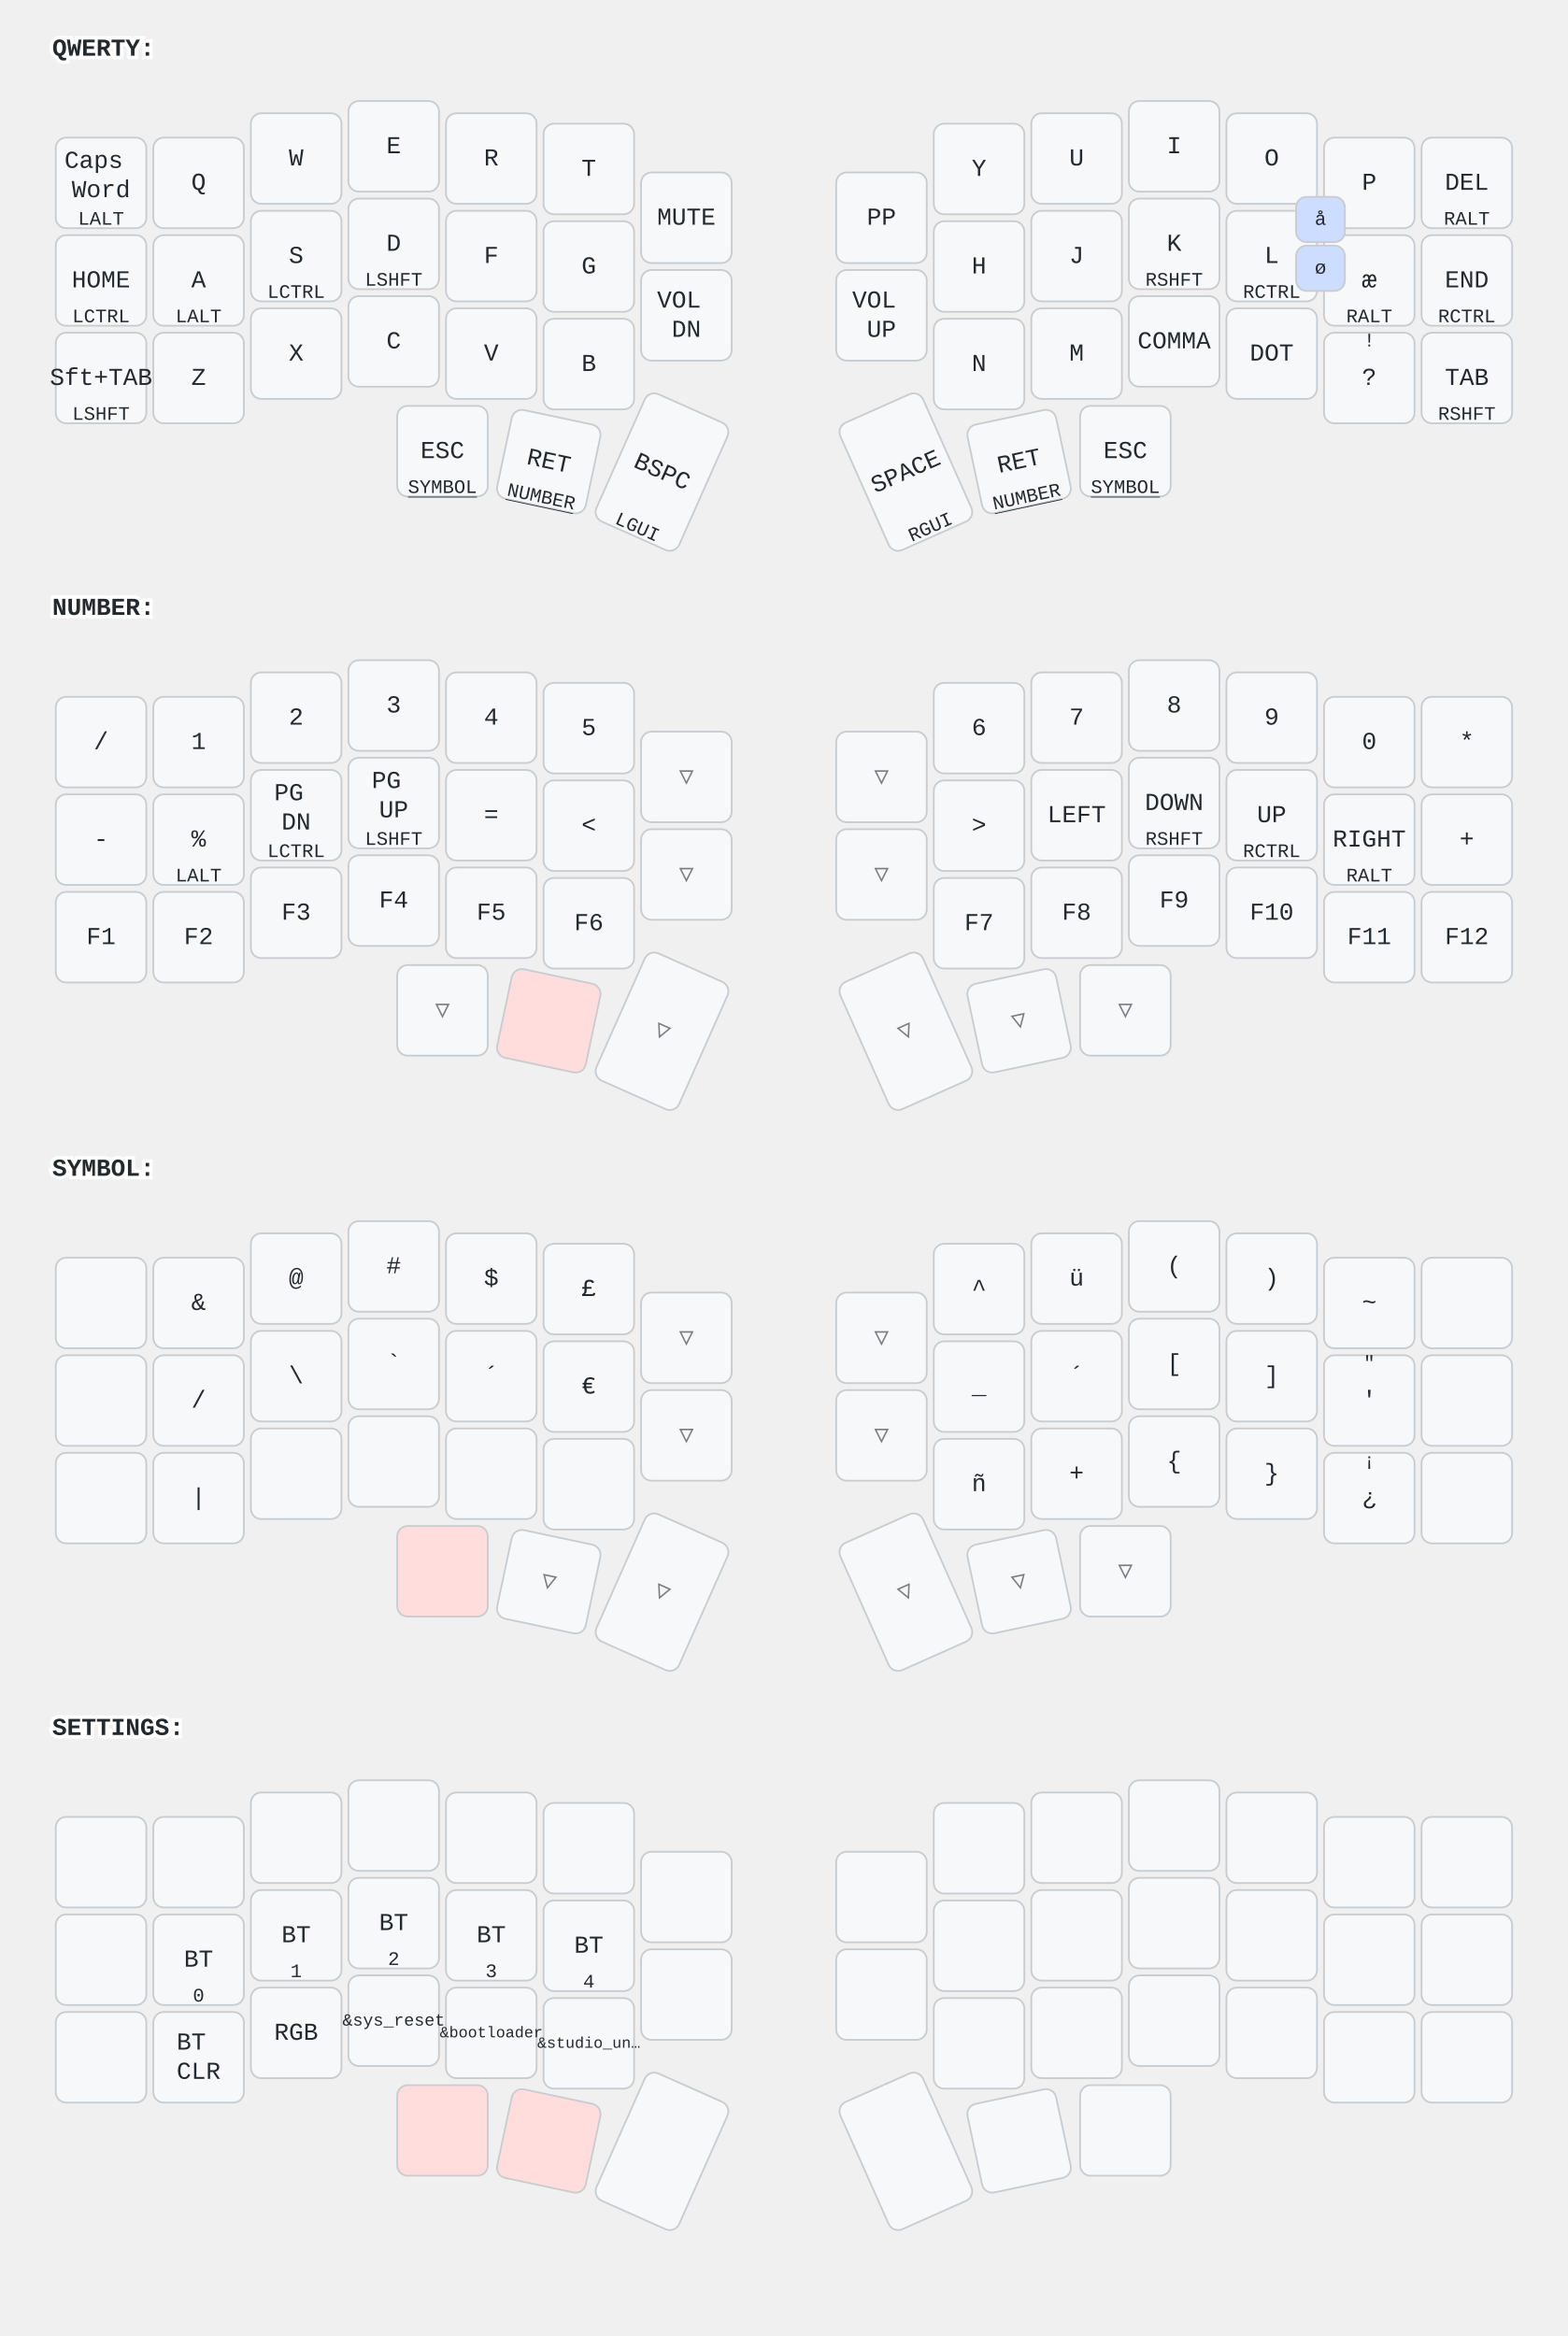
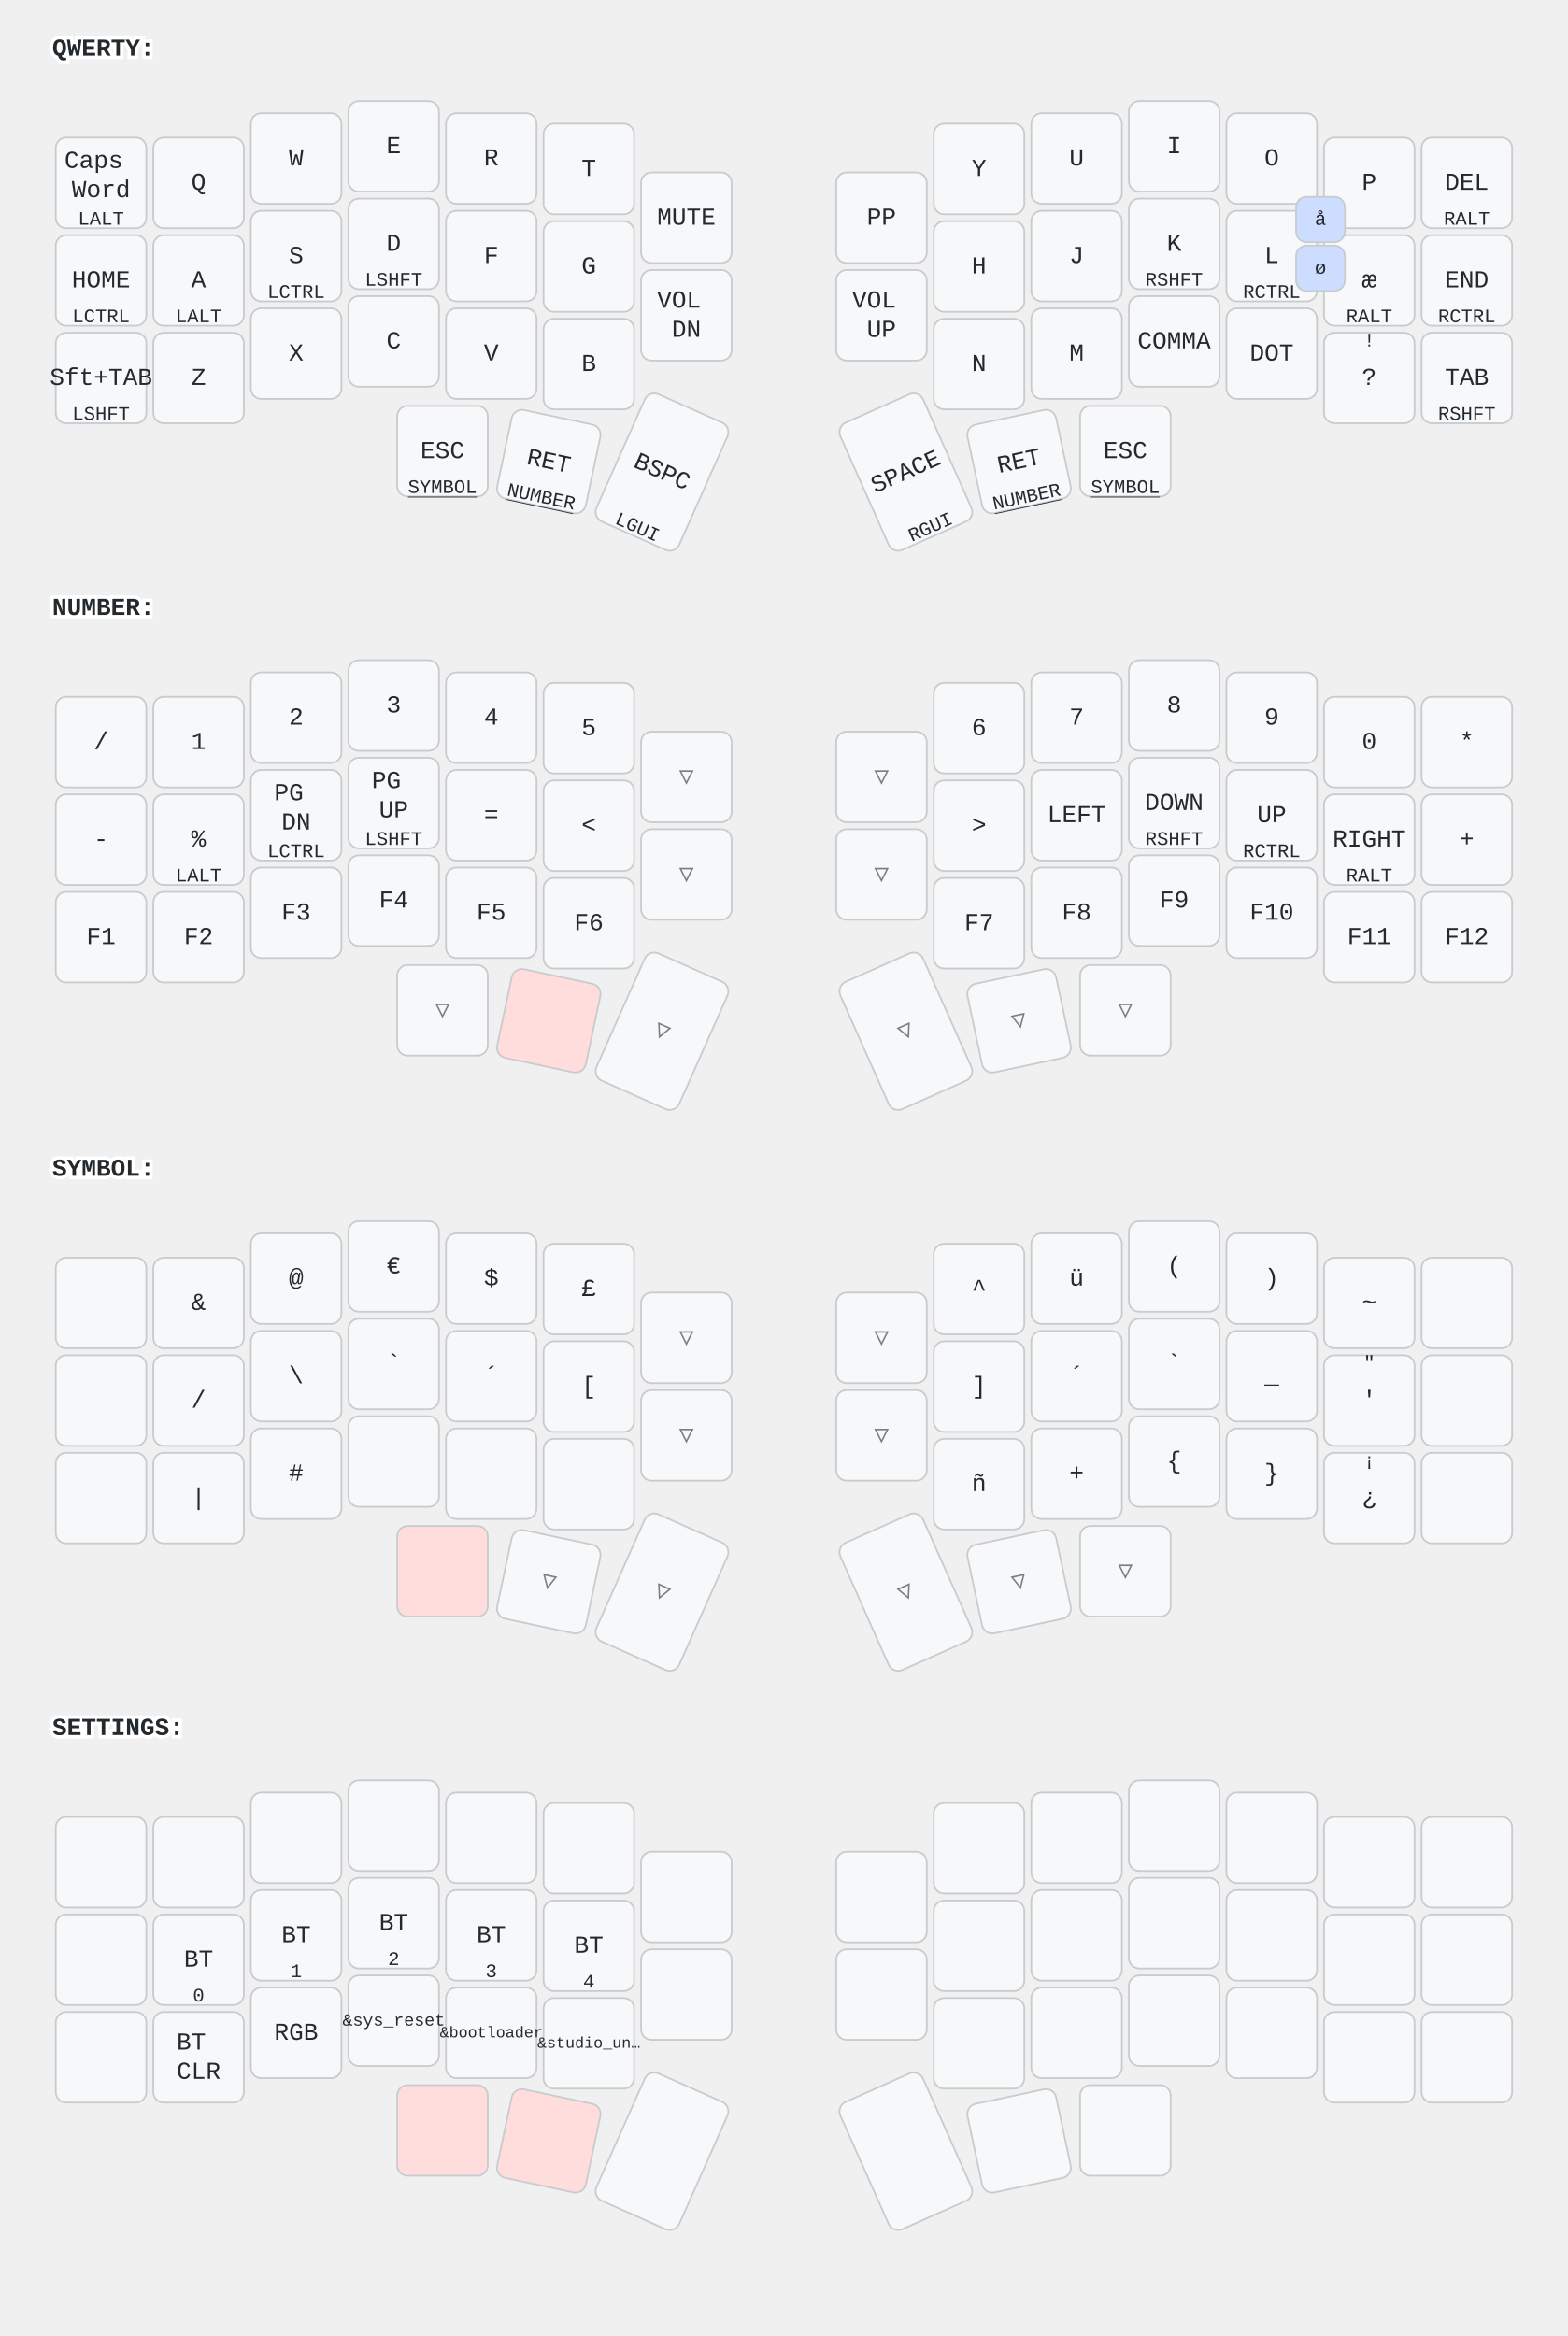
<svg xmlns="http://www.w3.org/2000/svg" width="900" height="1341" viewBox="0 0 900 1341" class="keymap">
  <style>/* inherit to force styles through use tags */
svg path {
    fill: inherit;
}

/* font and background color specifications */
svg.keymap {
    font-family: SFMono-Regular,Consolas,Liberation Mono,Menlo,monospace;
    font-size: 14px;
    font-kerning: normal;
    text-rendering: optimizeLegibility;
    fill: #24292e;
}

/* default key styling */
rect.key {
    fill: #f6f8fa;
}

rect.key, rect.combo {
    stroke: #c9cccf;
    stroke-width: 1;
}

/* default key side styling, only used is draw_key_sides is set */
rect.side {
    filter: brightness(90%);
}

/* color accent for combo boxes */
rect.combo, rect.combo-separate {
    fill: #cdf;
}

/* color accent for held keys */
rect.held, rect.combo.held {
    fill: #fdd;
}

/* color accent for ghost (optional) keys */
rect.ghost, rect.combo.ghost {
    stroke-dasharray: 4, 4;
    stroke-width: 2;
}

text {
    text-anchor: middle;
    dominant-baseline: middle;
}

/* styling for layer labels */
text.label {
    font-weight: bold;
    text-anchor: start;
    stroke: white;
    stroke-width: 4;
    paint-order: stroke;
}

/* styling for optional footer */
text.footer {
    text-anchor: end;
    dominant-baseline: auto;
    stroke: white;
    stroke-width: 4;
    paint-order: stroke;
}

/* styling for combo tap, and key non-tap label text */
text.combo, text.hold, text.shifted, text.left, text.right, text.tl, text.tr, text.bl, text.br {
    font-size: 11px;
}

text.hold, text.bl, text.br {
    text-anchor: middle;
    dominant-baseline: auto;
}

text.shifted, text.tl, text.tr {
    text-anchor: middle;
    dominant-baseline: hanging;
}

text.left, text.tl, text.bl {
    text-anchor: start;
}

text.right, text.tr, text.br {
    text-anchor: end;
}

text.layer-activator {
    text-decoration: underline;
}

/* styling for hold/shifted label text in combo box */
text.combo.hold, text.combo.shifted, text.combo.left, text.combo.right {
    font-size: 8px;
}

/* lighter symbol for transparent keys */
text.trans {
    fill: #7b7e81;
}

/* styling for combo dendrons */
path.combo {
    stroke-width: 1;
    stroke: gray;
    fill: none;
}

/* Start Tabler Icons Cleanup */
/* cannot use height/width with glyphs */
.icon-tabler &gt; path {
    fill: inherit;
    stroke: inherit;
    stroke-width: 2;
}
/* hide tabler's default box */
.icon-tabler &gt; path[stroke="none"][fill="none"] {
    visibility: hidden;
}
/* End Tabler Icons Cleanup */
</style>
  <g transform="translate(30, 0)" class="layer-QWERTY">
    <text x="0" y="28" class="label" id="QWERTY">QWERTY:</text>
    <g transform="translate(0, 56)">
      <g transform="translate(28, 49)" class="key keypos-0">
        <rect rx="6" ry="6" x="-26" y="-26" width="52" height="52" class="key" />
        <text x="0" y="0" class="key tap">
          <tspan x="0" dy="-0.9em">Caps</tspan>
          <tspan x="0" dy="1.2em">Word</tspan>
        </text>
        <text x="0" y="24" class="key hold">LALT</text>
      </g>
      <g transform="translate(84, 49)" class="key keypos-1">
        <rect rx="6" ry="6" x="-26" y="-26" width="52" height="52" class="key" />
        <text x="0" y="0" class="key tap">Q</text>
      </g>
      <g transform="translate(140, 35)" class="key keypos-2">
        <rect rx="6" ry="6" x="-26" y="-26" width="52" height="52" class="key" />
        <text x="0" y="0" class="key tap">W</text>
      </g>
      <g transform="translate(196, 28)" class="key keypos-3">
        <rect rx="6" ry="6" x="-26" y="-26" width="52" height="52" class="key" />
        <text x="0" y="0" class="key tap">E</text>
      </g>
      <g transform="translate(252, 35)" class="key keypos-4">
        <rect rx="6" ry="6" x="-26" y="-26" width="52" height="52" class="key" />
        <text x="0" y="0" class="key tap">R</text>
      </g>
      <g transform="translate(308, 41)" class="key keypos-5">
        <rect rx="6" ry="6" x="-26" y="-26" width="52" height="52" class="key" />
        <text x="0" y="0" class="key tap">T</text>
      </g>
      <g transform="translate(364, 69)" class="key keypos-6">
        <rect rx="6" ry="6" x="-26" y="-26" width="52" height="52" class="key" />
        <text x="0" y="0" class="key tap">MUTE</text>
      </g>
      <g transform="translate(476, 69)" class="key keypos-7">
        <rect rx="6" ry="6" x="-26" y="-26" width="52" height="52" class="key" />
        <text x="0" y="0" class="key tap">PP</text>
      </g>
      <g transform="translate(532, 41)" class="key keypos-8">
        <rect rx="6" ry="6" x="-26" y="-26" width="52" height="52" class="key" />
        <text x="0" y="0" class="key tap">Y</text>
      </g>
      <g transform="translate(588, 35)" class="key keypos-9">
        <rect rx="6" ry="6" x="-26" y="-26" width="52" height="52" class="key" />
        <text x="0" y="0" class="key tap">U</text>
      </g>
      <g transform="translate(644, 28)" class="key keypos-10">
        <rect rx="6" ry="6" x="-26" y="-26" width="52" height="52" class="key" />
        <text x="0" y="0" class="key tap">I</text>
      </g>
      <g transform="translate(700, 35)" class="key keypos-11">
        <rect rx="6" ry="6" x="-26" y="-26" width="52" height="52" class="key" />
        <text x="0" y="0" class="key tap">O</text>
      </g>
      <g transform="translate(756, 49)" class="key keypos-12">
        <rect rx="6" ry="6" x="-26" y="-26" width="52" height="52" class="key" />
        <text x="0" y="0" class="key tap">P</text>
      </g>
      <g transform="translate(812, 49)" class="key keypos-13">
        <rect rx="6" ry="6" x="-26" y="-26" width="52" height="52" class="key" />
        <text x="0" y="0" class="key tap">DEL</text>
        <text x="0" y="24" class="key hold">RALT</text>
      </g>
      <g transform="translate(28, 105)" class="key keypos-14">
        <rect rx="6" ry="6" x="-26" y="-26" width="52" height="52" class="key" />
        <text x="0" y="0" class="key tap">HOME</text>
        <text x="0" y="24" class="key hold">LCTRL</text>
      </g>
      <g transform="translate(84, 105)" class="key keypos-15">
        <rect rx="6" ry="6" x="-26" y="-26" width="52" height="52" class="key" />
        <text x="0" y="0" class="key tap">A</text>
        <text x="0" y="24" class="key hold">LALT</text>
      </g>
      <g transform="translate(140, 91)" class="key keypos-16">
        <rect rx="6" ry="6" x="-26" y="-26" width="52" height="52" class="key" />
        <text x="0" y="0" class="key tap">S</text>
        <text x="0" y="24" class="key hold">LCTRL</text>
      </g>
      <g transform="translate(196, 84)" class="key keypos-17">
        <rect rx="6" ry="6" x="-26" y="-26" width="52" height="52" class="key" />
        <text x="0" y="0" class="key tap">D</text>
        <text x="0" y="24" class="key hold">LSHFT</text>
      </g>
      <g transform="translate(252, 91)" class="key keypos-18">
        <rect rx="6" ry="6" x="-26" y="-26" width="52" height="52" class="key" />
        <text x="0" y="0" class="key tap">F</text>
      </g>
      <g transform="translate(308, 97)" class="key keypos-19">
        <rect rx="6" ry="6" x="-26" y="-26" width="52" height="52" class="key" />
        <text x="0" y="0" class="key tap">G</text>
      </g>
      <g transform="translate(364, 125)" class="key keypos-20">
        <rect rx="6" ry="6" x="-26" y="-26" width="52" height="52" class="key" />
        <text x="0" y="0" class="key tap">
          <tspan x="0" dy="-0.6em">VOL</tspan>
          <tspan x="0" dy="1.2em">DN</tspan>
        </text>
      </g>
      <g transform="translate(476, 125)" class="key keypos-21">
        <rect rx="6" ry="6" x="-26" y="-26" width="52" height="52" class="key" />
        <text x="0" y="0" class="key tap">
          <tspan x="0" dy="-0.6em">VOL</tspan>
          <tspan x="0" dy="1.2em">UP</tspan>
        </text>
      </g>
      <g transform="translate(532, 97)" class="key keypos-22">
        <rect rx="6" ry="6" x="-26" y="-26" width="52" height="52" class="key" />
        <text x="0" y="0" class="key tap">H</text>
      </g>
      <g transform="translate(588, 91)" class="key keypos-23">
        <rect rx="6" ry="6" x="-26" y="-26" width="52" height="52" class="key" />
        <text x="0" y="0" class="key tap">J</text>
      </g>
      <g transform="translate(644, 84)" class="key keypos-24">
        <rect rx="6" ry="6" x="-26" y="-26" width="52" height="52" class="key" />
        <text x="0" y="0" class="key tap">K</text>
        <text x="0" y="24" class="key hold">RSHFT</text>
      </g>
      <g transform="translate(700, 91)" class="key keypos-25">
        <rect rx="6" ry="6" x="-26" y="-26" width="52" height="52" class="key" />
        <text x="0" y="0" class="key tap">L</text>
        <text x="0" y="24" class="key hold">RCTRL</text>
      </g>
      <g transform="translate(756, 105)" class="key keypos-26">
        <rect rx="6" ry="6" x="-26" y="-26" width="52" height="52" class="key" />
        <text x="0" y="0" class="key tap">æ</text>
        <text x="0" y="24" class="key hold">RALT</text>
      </g>
      <g transform="translate(812, 105)" class="key keypos-27">
        <rect rx="6" ry="6" x="-26" y="-26" width="52" height="52" class="key" />
        <text x="0" y="0" class="key tap">END</text>
        <text x="0" y="24" class="key hold">RCTRL</text>
      </g>
      <g transform="translate(28, 161)" class="key keypos-28">
        <rect rx="6" ry="6" x="-26" y="-26" width="52" height="52" class="key" />
        <text x="0" y="0" class="key tap">Sft+TAB</text>
        <text x="0" y="24" class="key hold">LSHFT</text>
      </g>
      <g transform="translate(84, 161)" class="key keypos-29">
        <rect rx="6" ry="6" x="-26" y="-26" width="52" height="52" class="key" />
        <text x="0" y="0" class="key tap">Z</text>
      </g>
      <g transform="translate(140, 147)" class="key keypos-30">
        <rect rx="6" ry="6" x="-26" y="-26" width="52" height="52" class="key" />
        <text x="0" y="0" class="key tap">X</text>
      </g>
      <g transform="translate(196, 140)" class="key keypos-31">
        <rect rx="6" ry="6" x="-26" y="-26" width="52" height="52" class="key" />
        <text x="0" y="0" class="key tap">C</text>
      </g>
      <g transform="translate(252, 147)" class="key keypos-32">
        <rect rx="6" ry="6" x="-26" y="-26" width="52" height="52" class="key" />
        <text x="0" y="0" class="key tap">V</text>
      </g>
      <g transform="translate(308, 153)" class="key keypos-33">
        <rect rx="6" ry="6" x="-26" y="-26" width="52" height="52" class="key" />
        <text x="0" y="0" class="key tap">B</text>
      </g>
      <g transform="translate(532, 153)" class="key keypos-34">
        <rect rx="6" ry="6" x="-26" y="-26" width="52" height="52" class="key" />
        <text x="0" y="0" class="key tap">N</text>
      </g>
      <g transform="translate(588, 147)" class="key keypos-35">
        <rect rx="6" ry="6" x="-26" y="-26" width="52" height="52" class="key" />
        <text x="0" y="0" class="key tap">M</text>
      </g>
      <g transform="translate(644, 140)" class="key keypos-36">
        <rect rx="6" ry="6" x="-26" y="-26" width="52" height="52" class="key" />
        <text x="0" y="0" class="key tap">COMMA</text>
      </g>
      <g transform="translate(700, 147)" class="key keypos-37">
        <rect rx="6" ry="6" x="-26" y="-26" width="52" height="52" class="key" />
        <text x="0" y="0" class="key tap">DOT</text>
      </g>
      <g transform="translate(756, 161)" class="key keypos-38">
        <rect rx="6" ry="6" x="-26" y="-26" width="52" height="52" class="key" />
        <text x="0" y="0" class="key tap">?</text>
        <text x="0" y="-24" class="key shifted">!</text>
      </g>
      <g transform="translate(812, 161)" class="key keypos-39">
        <rect rx="6" ry="6" x="-26" y="-26" width="52" height="52" class="key" />
        <text x="0" y="0" class="key tap">TAB</text>
        <text x="0" y="24" class="key hold">RSHFT</text>
      </g>
      <g transform="translate(224, 203)" class="key keypos-40">
        <rect rx="6" ry="6" x="-26" y="-26" width="52" height="52" class="key" />
        <text x="0" y="0" class="key tap">ESC</text>
        <a href="#SYMBOL">
          <text x="0" y="24" class="key hold layer-activator">SYMBOL</text>
        </a>
      </g>
      <g transform="translate(285, 209) rotate(12.0)" class="key keypos-41">
        <rect rx="6" ry="6" x="-26" y="-26" width="52" height="52" class="key" />
        <text x="0" y="0" class="key tap">RET</text>
        <a href="#NUMBER">
          <text x="0" y="24" class="key hold layer-activator">NUMBER</text>
        </a>
      </g>
      <g transform="translate(350, 215) rotate(24.0)" class="key keypos-42">
        <rect rx="6" ry="6" x="-26" y="-40" width="52" height="80" class="key" />
        <text x="0" y="0" class="key tap">BSPC</text>
        <text x="0" y="38" class="key hold">LGUI</text>
      </g>
      <g transform="translate(490, 215) rotate(-24.0)" class="key keypos-43">
        <rect rx="6" ry="6" x="-26" y="-40" width="52" height="80" class="key" />
        <text x="0" y="0" class="key tap">SPACE</text>
        <text x="0" y="38" class="key hold">RGUI</text>
      </g>
      <g transform="translate(555, 209) rotate(-12.0)" class="key keypos-44">
        <rect rx="6" ry="6" x="-26" y="-26" width="52" height="52" class="key" />
        <text x="0" y="0" class="key tap">RET</text>
        <a href="#NUMBER">
          <text x="0" y="24" class="key hold layer-activator">NUMBER</text>
        </a>
      </g>
      <g transform="translate(616, 203)" class="key keypos-45">
        <rect rx="6" ry="6" x="-26" y="-26" width="52" height="52" class="key" />
        <text x="0" y="0" class="key tap">ESC</text>
        <a href="#SYMBOL">
          <text x="0" y="24" class="key hold layer-activator">SYMBOL</text>
        </a>
      </g>
      <g class="combo combopos-0">
        <rect rx="6" ry="6" x="714" y="57" width="28" height="26" class="combo" />
        <text x="728" y="70" class="combo tap">å</text>
      </g>
      <g class="combo combopos-1">
        <rect rx="6" ry="6" x="714" y="85" width="28" height="26" class="combo" />
        <text x="728" y="98" class="combo tap">ø</text>
      </g>
    </g>
  </g>
  <g transform="translate(30, 321)" class="layer-NUMBER">
    <text x="0" y="28" class="label" id="NUMBER">NUMBER:</text>
    <g transform="translate(0, 56)">
      <g transform="translate(28, 49)" class="key keypos-0">
        <rect rx="6" ry="6" x="-26" y="-26" width="52" height="52" class="key" />
        <text x="0" y="0" class="key tap">/</text>
      </g>
      <g transform="translate(84, 49)" class="key keypos-1">
        <rect rx="6" ry="6" x="-26" y="-26" width="52" height="52" class="key" />
        <text x="0" y="0" class="key tap">1</text>
      </g>
      <g transform="translate(140, 35)" class="key keypos-2">
        <rect rx="6" ry="6" x="-26" y="-26" width="52" height="52" class="key" />
        <text x="0" y="0" class="key tap">2</text>
      </g>
      <g transform="translate(196, 28)" class="key keypos-3">
        <rect rx="6" ry="6" x="-26" y="-26" width="52" height="52" class="key" />
        <text x="0" y="0" class="key tap">3</text>
      </g>
      <g transform="translate(252, 35)" class="key keypos-4">
        <rect rx="6" ry="6" x="-26" y="-26" width="52" height="52" class="key" />
        <text x="0" y="0" class="key tap">4</text>
      </g>
      <g transform="translate(308, 41)" class="key keypos-5">
        <rect rx="6" ry="6" x="-26" y="-26" width="52" height="52" class="key" />
        <text x="0" y="0" class="key tap">5</text>
      </g>
      <g transform="translate(364, 69)" class="key trans keypos-6">
        <rect rx="6" ry="6" x="-26" y="-26" width="52" height="52" class="key trans" />
        <text x="0" y="0" class="key trans tap">▽</text>
      </g>
      <g transform="translate(476, 69)" class="key trans keypos-7">
        <rect rx="6" ry="6" x="-26" y="-26" width="52" height="52" class="key trans" />
        <text x="0" y="0" class="key trans tap">▽</text>
      </g>
      <g transform="translate(532, 41)" class="key keypos-8">
        <rect rx="6" ry="6" x="-26" y="-26" width="52" height="52" class="key" />
        <text x="0" y="0" class="key tap">6</text>
      </g>
      <g transform="translate(588, 35)" class="key keypos-9">
        <rect rx="6" ry="6" x="-26" y="-26" width="52" height="52" class="key" />
        <text x="0" y="0" class="key tap">7</text>
      </g>
      <g transform="translate(644, 28)" class="key keypos-10">
        <rect rx="6" ry="6" x="-26" y="-26" width="52" height="52" class="key" />
        <text x="0" y="0" class="key tap">8</text>
      </g>
      <g transform="translate(700, 35)" class="key keypos-11">
        <rect rx="6" ry="6" x="-26" y="-26" width="52" height="52" class="key" />
        <text x="0" y="0" class="key tap">9</text>
      </g>
      <g transform="translate(756, 49)" class="key keypos-12">
        <rect rx="6" ry="6" x="-26" y="-26" width="52" height="52" class="key" />
        <text x="0" y="0" class="key tap">0</text>
      </g>
      <g transform="translate(812, 49)" class="key keypos-13">
        <rect rx="6" ry="6" x="-26" y="-26" width="52" height="52" class="key" />
        <text x="0" y="0" class="key tap">*</text>
      </g>
      <g transform="translate(28, 105)" class="key keypos-14">
        <rect rx="6" ry="6" x="-26" y="-26" width="52" height="52" class="key" />
        <text x="0" y="0" class="key tap">-</text>
      </g>
      <g transform="translate(84, 105)" class="key keypos-15">
        <rect rx="6" ry="6" x="-26" y="-26" width="52" height="52" class="key" />
        <text x="0" y="0" class="key tap">%</text>
        <text x="0" y="24" class="key hold">LALT</text>
      </g>
      <g transform="translate(140, 91)" class="key keypos-16">
        <rect rx="6" ry="6" x="-26" y="-26" width="52" height="52" class="key" />
        <text x="0" y="0" class="key tap">
          <tspan x="0" dy="-0.9em">PG</tspan>
          <tspan x="0" dy="1.2em">DN</tspan>
        </text>
        <text x="0" y="24" class="key hold">LCTRL</text>
      </g>
      <g transform="translate(196, 84)" class="key keypos-17">
        <rect rx="6" ry="6" x="-26" y="-26" width="52" height="52" class="key" />
        <text x="0" y="0" class="key tap">
          <tspan x="0" dy="-0.9em">PG</tspan>
          <tspan x="0" dy="1.2em">UP</tspan>
        </text>
        <text x="0" y="24" class="key hold">LSHFT</text>
      </g>
      <g transform="translate(252, 91)" class="key keypos-18">
        <rect rx="6" ry="6" x="-26" y="-26" width="52" height="52" class="key" />
        <text x="0" y="0" class="key tap">=</text>
      </g>
      <g transform="translate(308, 97)" class="key keypos-19">
        <rect rx="6" ry="6" x="-26" y="-26" width="52" height="52" class="key" />
        <text x="0" y="0" class="key tap">&lt;</text>
      </g>
      <g transform="translate(364, 125)" class="key trans keypos-20">
        <rect rx="6" ry="6" x="-26" y="-26" width="52" height="52" class="key trans" />
        <text x="0" y="0" class="key trans tap">▽</text>
      </g>
      <g transform="translate(476, 125)" class="key trans keypos-21">
        <rect rx="6" ry="6" x="-26" y="-26" width="52" height="52" class="key trans" />
        <text x="0" y="0" class="key trans tap">▽</text>
      </g>
      <g transform="translate(532, 97)" class="key keypos-22">
        <rect rx="6" ry="6" x="-26" y="-26" width="52" height="52" class="key" />
        <text x="0" y="0" class="key tap">&gt;</text>
      </g>
      <g transform="translate(588, 91)" class="key keypos-23">
        <rect rx="6" ry="6" x="-26" y="-26" width="52" height="52" class="key" />
        <text x="0" y="0" class="key tap">LEFT</text>
      </g>
      <g transform="translate(644, 84)" class="key keypos-24">
        <rect rx="6" ry="6" x="-26" y="-26" width="52" height="52" class="key" />
        <text x="0" y="0" class="key tap">DOWN</text>
        <text x="0" y="24" class="key hold">RSHFT</text>
      </g>
      <g transform="translate(700, 91)" class="key keypos-25">
        <rect rx="6" ry="6" x="-26" y="-26" width="52" height="52" class="key" />
        <text x="0" y="0" class="key tap">UP</text>
        <text x="0" y="24" class="key hold">RCTRL</text>
      </g>
      <g transform="translate(756, 105)" class="key keypos-26">
        <rect rx="6" ry="6" x="-26" y="-26" width="52" height="52" class="key" />
        <text x="0" y="0" class="key tap">RIGHT</text>
        <text x="0" y="24" class="key hold">RALT</text>
      </g>
      <g transform="translate(812, 105)" class="key keypos-27">
        <rect rx="6" ry="6" x="-26" y="-26" width="52" height="52" class="key" />
        <text x="0" y="0" class="key tap">+</text>
      </g>
      <g transform="translate(28, 161)" class="key keypos-28">
        <rect rx="6" ry="6" x="-26" y="-26" width="52" height="52" class="key" />
        <text x="0" y="0" class="key tap">F1</text>
      </g>
      <g transform="translate(84, 161)" class="key keypos-29">
        <rect rx="6" ry="6" x="-26" y="-26" width="52" height="52" class="key" />
        <text x="0" y="0" class="key tap">F2</text>
      </g>
      <g transform="translate(140, 147)" class="key keypos-30">
        <rect rx="6" ry="6" x="-26" y="-26" width="52" height="52" class="key" />
        <text x="0" y="0" class="key tap">F3</text>
      </g>
      <g transform="translate(196, 140)" class="key keypos-31">
        <rect rx="6" ry="6" x="-26" y="-26" width="52" height="52" class="key" />
        <text x="0" y="0" class="key tap">F4</text>
      </g>
      <g transform="translate(252, 147)" class="key keypos-32">
        <rect rx="6" ry="6" x="-26" y="-26" width="52" height="52" class="key" />
        <text x="0" y="0" class="key tap">F5</text>
      </g>
      <g transform="translate(308, 153)" class="key keypos-33">
        <rect rx="6" ry="6" x="-26" y="-26" width="52" height="52" class="key" />
        <text x="0" y="0" class="key tap">F6</text>
      </g>
      <g transform="translate(532, 153)" class="key keypos-34">
        <rect rx="6" ry="6" x="-26" y="-26" width="52" height="52" class="key" />
        <text x="0" y="0" class="key tap">F7</text>
      </g>
      <g transform="translate(588, 147)" class="key keypos-35">
        <rect rx="6" ry="6" x="-26" y="-26" width="52" height="52" class="key" />
        <text x="0" y="0" class="key tap">F8</text>
      </g>
      <g transform="translate(644, 140)" class="key keypos-36">
        <rect rx="6" ry="6" x="-26" y="-26" width="52" height="52" class="key" />
        <text x="0" y="0" class="key tap">F9</text>
      </g>
      <g transform="translate(700, 147)" class="key keypos-37">
        <rect rx="6" ry="6" x="-26" y="-26" width="52" height="52" class="key" />
        <text x="0" y="0" class="key tap">F10</text>
      </g>
      <g transform="translate(756, 161)" class="key keypos-38">
        <rect rx="6" ry="6" x="-26" y="-26" width="52" height="52" class="key" />
        <text x="0" y="0" class="key tap">F11</text>
      </g>
      <g transform="translate(812, 161)" class="key keypos-39">
        <rect rx="6" ry="6" x="-26" y="-26" width="52" height="52" class="key" />
        <text x="0" y="0" class="key tap">F12</text>
      </g>
      <g transform="translate(224, 203)" class="key trans keypos-40">
        <rect rx="6" ry="6" x="-26" y="-26" width="52" height="52" class="key trans" />
        <text x="0" y="0" class="key trans tap">▽</text>
      </g>
      <g transform="translate(285, 209) rotate(12.0)" class="key held keypos-41">
        <rect rx="6" ry="6" x="-26" y="-26" width="52" height="52" class="key held" />
      </g>
      <g transform="translate(350, 215) rotate(24.0)" class="key trans keypos-42">
        <rect rx="6" ry="6" x="-26" y="-40" width="52" height="80" class="key trans" />
        <text x="0" y="0" class="key trans tap">▽</text>
      </g>
      <g transform="translate(490, 215) rotate(-24.0)" class="key trans keypos-43">
        <rect rx="6" ry="6" x="-26" y="-40" width="52" height="80" class="key trans" />
        <text x="0" y="0" class="key trans tap">▽</text>
      </g>
      <g transform="translate(555, 209) rotate(-12.0)" class="key trans keypos-44">
        <rect rx="6" ry="6" x="-26" y="-26" width="52" height="52" class="key trans" />
        <text x="0" y="0" class="key trans tap">▽</text>
      </g>
      <g transform="translate(616, 203)" class="key trans keypos-45">
        <rect rx="6" ry="6" x="-26" y="-26" width="52" height="52" class="key trans" />
        <text x="0" y="0" class="key trans tap">▽</text>
      </g>
    </g>
  </g>
  <g transform="translate(30, 643)" class="layer-SYMBOL">
    <text x="0" y="28" class="label" id="SYMBOL">SYMBOL:</text>
    <g transform="translate(0, 56)">
      <g transform="translate(28, 49)" class="key keypos-0">
        <rect rx="6" ry="6" x="-26" y="-26" width="52" height="52" class="key" />
      </g>
      <g transform="translate(84, 49)" class="key keypos-1">
        <rect rx="6" ry="6" x="-26" y="-26" width="52" height="52" class="key" />
        <text x="0" y="0" class="key tap">&amp;</text>
      </g>
      <g transform="translate(140, 35)" class="key keypos-2">
        <rect rx="6" ry="6" x="-26" y="-26" width="52" height="52" class="key" />
        <text x="0" y="0" class="key tap">@</text>
      </g>
      <g transform="translate(196, 28)" class="key keypos-3">
        <rect rx="6" ry="6" x="-26" y="-26" width="52" height="52" class="key" />
-         <text x="0" y="0" class="key tap">#</text>
+         <text x="0" y="0" class="key tap">€</text>
      </g>
      <g transform="translate(252, 35)" class="key keypos-4">
        <rect rx="6" ry="6" x="-26" y="-26" width="52" height="52" class="key" />
        <text x="0" y="0" class="key tap">$</text>
      </g>
      <g transform="translate(308, 41)" class="key keypos-5">
        <rect rx="6" ry="6" x="-26" y="-26" width="52" height="52" class="key" />
        <text x="0" y="0" class="key tap">£</text>
      </g>
      <g transform="translate(364, 69)" class="key trans keypos-6">
        <rect rx="6" ry="6" x="-26" y="-26" width="52" height="52" class="key trans" />
        <text x="0" y="0" class="key trans tap">▽</text>
      </g>
      <g transform="translate(476, 69)" class="key trans keypos-7">
        <rect rx="6" ry="6" x="-26" y="-26" width="52" height="52" class="key trans" />
        <text x="0" y="0" class="key trans tap">▽</text>
      </g>
      <g transform="translate(532, 41)" class="key keypos-8">
        <rect rx="6" ry="6" x="-26" y="-26" width="52" height="52" class="key" />
        <text x="0" y="0" class="key tap">^</text>
      </g>
      <g transform="translate(588, 35)" class="key keypos-9">
        <rect rx="6" ry="6" x="-26" y="-26" width="52" height="52" class="key" />
        <text x="0" y="0" class="key tap">ü</text>
      </g>
      <g transform="translate(644, 28)" class="key keypos-10">
        <rect rx="6" ry="6" x="-26" y="-26" width="52" height="52" class="key" />
        <text x="0" y="0" class="key tap">(</text>
      </g>
      <g transform="translate(700, 35)" class="key keypos-11">
        <rect rx="6" ry="6" x="-26" y="-26" width="52" height="52" class="key" />
        <text x="0" y="0" class="key tap">)</text>
      </g>
      <g transform="translate(756, 49)" class="key keypos-12">
        <rect rx="6" ry="6" x="-26" y="-26" width="52" height="52" class="key" />
        <text x="0" y="0" class="key tap">~</text>
      </g>
      <g transform="translate(812, 49)" class="key keypos-13">
        <rect rx="6" ry="6" x="-26" y="-26" width="52" height="52" class="key" />
      </g>
      <g transform="translate(28, 105)" class="key keypos-14">
        <rect rx="6" ry="6" x="-26" y="-26" width="52" height="52" class="key" />
      </g>
      <g transform="translate(84, 105)" class="key keypos-15">
        <rect rx="6" ry="6" x="-26" y="-26" width="52" height="52" class="key" />
        <text x="0" y="0" class="key tap">/</text>
      </g>
      <g transform="translate(140, 91)" class="key keypos-16">
        <rect rx="6" ry="6" x="-26" y="-26" width="52" height="52" class="key" />
        <text x="0" y="0" class="key tap">\</text>
      </g>
      <g transform="translate(196, 84)" class="key keypos-17">
        <rect rx="6" ry="6" x="-26" y="-26" width="52" height="52" class="key" />
        <text x="0" y="0" class="key tap">`</text>
      </g>
      <g transform="translate(252, 91)" class="key keypos-18">
        <rect rx="6" ry="6" x="-26" y="-26" width="52" height="52" class="key" />
        <text x="0" y="0" class="key tap">´</text>
      </g>
      <g transform="translate(308, 97)" class="key keypos-19">
        <rect rx="6" ry="6" x="-26" y="-26" width="52" height="52" class="key" />
-         <text x="0" y="0" class="key tap">€</text>
+         <text x="0" y="0" class="key tap">[</text>
      </g>
      <g transform="translate(364, 125)" class="key trans keypos-20">
        <rect rx="6" ry="6" x="-26" y="-26" width="52" height="52" class="key trans" />
        <text x="0" y="0" class="key trans tap">▽</text>
      </g>
      <g transform="translate(476, 125)" class="key trans keypos-21">
        <rect rx="6" ry="6" x="-26" y="-26" width="52" height="52" class="key trans" />
        <text x="0" y="0" class="key trans tap">▽</text>
      </g>
      <g transform="translate(532, 97)" class="key keypos-22">
        <rect rx="6" ry="6" x="-26" y="-26" width="52" height="52" class="key" />
+         <text x="0" y="0" class="key tap">]</text>
+       </g>
+       <g transform="translate(588, 91)" class="key keypos-23">
+         <rect rx="6" ry="6" x="-26" y="-26" width="52" height="52" class="key" />
+         <text x="0" y="0" class="key tap">´</text>
+       </g>
+       <g transform="translate(644, 84)" class="key keypos-24">
+         <rect rx="6" ry="6" x="-26" y="-26" width="52" height="52" class="key" />
+         <text x="0" y="0" class="key tap">`</text>
+       </g>
+       <g transform="translate(700, 91)" class="key keypos-25">
+         <rect rx="6" ry="6" x="-26" y="-26" width="52" height="52" class="key" />
        <text x="0" y="0" class="key tap">_</text>
-       </g>
-       <g transform="translate(588, 91)" class="key keypos-23">
-         <rect rx="6" ry="6" x="-26" y="-26" width="52" height="52" class="key" />
-         <text x="0" y="0" class="key tap">´</text>
-       </g>
-       <g transform="translate(644, 84)" class="key keypos-24">
-         <rect rx="6" ry="6" x="-26" y="-26" width="52" height="52" class="key" />
-         <text x="0" y="0" class="key tap">[</text>
-       </g>
-       <g transform="translate(700, 91)" class="key keypos-25">
-         <rect rx="6" ry="6" x="-26" y="-26" width="52" height="52" class="key" />
-         <text x="0" y="0" class="key tap">]</text>
      </g>
      <g transform="translate(756, 105)" class="key keypos-26">
        <rect rx="6" ry="6" x="-26" y="-26" width="52" height="52" class="key" />
        <text x="0" y="0" class="key tap">'</text>
        <text x="0" y="-24" class="key shifted">"</text>
      </g>
      <g transform="translate(812, 105)" class="key keypos-27">
        <rect rx="6" ry="6" x="-26" y="-26" width="52" height="52" class="key" />
      </g>
      <g transform="translate(28, 161)" class="key keypos-28">
        <rect rx="6" ry="6" x="-26" y="-26" width="52" height="52" class="key" />
      </g>
      <g transform="translate(84, 161)" class="key keypos-29">
        <rect rx="6" ry="6" x="-26" y="-26" width="52" height="52" class="key" />
        <text x="0" y="0" class="key tap">|</text>
      </g>
      <g transform="translate(140, 147)" class="key keypos-30">
        <rect rx="6" ry="6" x="-26" y="-26" width="52" height="52" class="key" />
+         <text x="0" y="0" class="key tap">#</text>
      </g>
      <g transform="translate(196, 140)" class="key keypos-31">
        <rect rx="6" ry="6" x="-26" y="-26" width="52" height="52" class="key" />
      </g>
      <g transform="translate(252, 147)" class="key keypos-32">
        <rect rx="6" ry="6" x="-26" y="-26" width="52" height="52" class="key" />
      </g>
      <g transform="translate(308, 153)" class="key keypos-33">
        <rect rx="6" ry="6" x="-26" y="-26" width="52" height="52" class="key" />
      </g>
      <g transform="translate(532, 153)" class="key keypos-34">
        <rect rx="6" ry="6" x="-26" y="-26" width="52" height="52" class="key" />
        <text x="0" y="0" class="key tap">ñ</text>
      </g>
      <g transform="translate(588, 147)" class="key keypos-35">
        <rect rx="6" ry="6" x="-26" y="-26" width="52" height="52" class="key" />
        <text x="0" y="0" class="key tap">+</text>
      </g>
      <g transform="translate(644, 140)" class="key keypos-36">
        <rect rx="6" ry="6" x="-26" y="-26" width="52" height="52" class="key" />
        <text x="0" y="0" class="key tap">{</text>
      </g>
      <g transform="translate(700, 147)" class="key keypos-37">
        <rect rx="6" ry="6" x="-26" y="-26" width="52" height="52" class="key" />
        <text x="0" y="0" class="key tap">}</text>
      </g>
      <g transform="translate(756, 161)" class="key keypos-38">
        <rect rx="6" ry="6" x="-26" y="-26" width="52" height="52" class="key" />
        <text x="0" y="0" class="key tap">¿</text>
        <text x="0" y="-24" class="key shifted">¡</text>
      </g>
      <g transform="translate(812, 161)" class="key keypos-39">
        <rect rx="6" ry="6" x="-26" y="-26" width="52" height="52" class="key" />
      </g>
      <g transform="translate(224, 203)" class="key held keypos-40">
        <rect rx="6" ry="6" x="-26" y="-26" width="52" height="52" class="key held" />
      </g>
      <g transform="translate(285, 209) rotate(12.0)" class="key trans keypos-41">
        <rect rx="6" ry="6" x="-26" y="-26" width="52" height="52" class="key trans" />
        <text x="0" y="0" class="key trans tap">▽</text>
      </g>
      <g transform="translate(350, 215) rotate(24.0)" class="key trans keypos-42">
        <rect rx="6" ry="6" x="-26" y="-40" width="52" height="80" class="key trans" />
        <text x="0" y="0" class="key trans tap">▽</text>
      </g>
      <g transform="translate(490, 215) rotate(-24.0)" class="key trans keypos-43">
        <rect rx="6" ry="6" x="-26" y="-40" width="52" height="80" class="key trans" />
        <text x="0" y="0" class="key trans tap">▽</text>
      </g>
      <g transform="translate(555, 209) rotate(-12.0)" class="key trans keypos-44">
        <rect rx="6" ry="6" x="-26" y="-26" width="52" height="52" class="key trans" />
        <text x="0" y="0" class="key trans tap">▽</text>
      </g>
      <g transform="translate(616, 203)" class="key trans keypos-45">
        <rect rx="6" ry="6" x="-26" y="-26" width="52" height="52" class="key trans" />
        <text x="0" y="0" class="key trans tap">▽</text>
      </g>
    </g>
  </g>
  <g transform="translate(30, 964)" class="layer-SETTINGS">
    <text x="0" y="28" class="label" id="SETTINGS">SETTINGS:</text>
    <g transform="translate(0, 56)">
      <g transform="translate(28, 49)" class="key keypos-0">
        <rect rx="6" ry="6" x="-26" y="-26" width="52" height="52" class="key" />
      </g>
      <g transform="translate(84, 49)" class="key keypos-1">
        <rect rx="6" ry="6" x="-26" y="-26" width="52" height="52" class="key" />
      </g>
      <g transform="translate(140, 35)" class="key keypos-2">
        <rect rx="6" ry="6" x="-26" y="-26" width="52" height="52" class="key" />
      </g>
      <g transform="translate(196, 28)" class="key keypos-3">
        <rect rx="6" ry="6" x="-26" y="-26" width="52" height="52" class="key" />
      </g>
      <g transform="translate(252, 35)" class="key keypos-4">
        <rect rx="6" ry="6" x="-26" y="-26" width="52" height="52" class="key" />
      </g>
      <g transform="translate(308, 41)" class="key keypos-5">
        <rect rx="6" ry="6" x="-26" y="-26" width="52" height="52" class="key" />
      </g>
      <g transform="translate(364, 69)" class="key keypos-6">
        <rect rx="6" ry="6" x="-26" y="-26" width="52" height="52" class="key" />
      </g>
      <g transform="translate(476, 69)" class="key keypos-7">
        <rect rx="6" ry="6" x="-26" y="-26" width="52" height="52" class="key" />
      </g>
      <g transform="translate(532, 41)" class="key keypos-8">
        <rect rx="6" ry="6" x="-26" y="-26" width="52" height="52" class="key" />
      </g>
      <g transform="translate(588, 35)" class="key keypos-9">
        <rect rx="6" ry="6" x="-26" y="-26" width="52" height="52" class="key" />
      </g>
      <g transform="translate(644, 28)" class="key keypos-10">
        <rect rx="6" ry="6" x="-26" y="-26" width="52" height="52" class="key" />
      </g>
      <g transform="translate(700, 35)" class="key keypos-11">
        <rect rx="6" ry="6" x="-26" y="-26" width="52" height="52" class="key" />
      </g>
      <g transform="translate(756, 49)" class="key keypos-12">
        <rect rx="6" ry="6" x="-26" y="-26" width="52" height="52" class="key" />
      </g>
      <g transform="translate(812, 49)" class="key keypos-13">
        <rect rx="6" ry="6" x="-26" y="-26" width="52" height="52" class="key" />
      </g>
      <g transform="translate(28, 105)" class="key keypos-14">
        <rect rx="6" ry="6" x="-26" y="-26" width="52" height="52" class="key" />
      </g>
      <g transform="translate(84, 105)" class="key keypos-15">
        <rect rx="6" ry="6" x="-26" y="-26" width="52" height="52" class="key" />
        <text x="0" y="0" class="key tap">BT</text>
        <text x="0" y="24" class="key hold">0</text>
      </g>
      <g transform="translate(140, 91)" class="key keypos-16">
        <rect rx="6" ry="6" x="-26" y="-26" width="52" height="52" class="key" />
        <text x="0" y="0" class="key tap">BT</text>
        <text x="0" y="24" class="key hold">1</text>
      </g>
      <g transform="translate(196, 84)" class="key keypos-17">
        <rect rx="6" ry="6" x="-26" y="-26" width="52" height="52" class="key" />
        <text x="0" y="0" class="key tap">BT</text>
        <text x="0" y="24" class="key hold">2</text>
      </g>
      <g transform="translate(252, 91)" class="key keypos-18">
        <rect rx="6" ry="6" x="-26" y="-26" width="52" height="52" class="key" />
        <text x="0" y="0" class="key tap">BT</text>
        <text x="0" y="24" class="key hold">3</text>
      </g>
      <g transform="translate(308, 97)" class="key keypos-19">
        <rect rx="6" ry="6" x="-26" y="-26" width="52" height="52" class="key" />
        <text x="0" y="0" class="key tap">BT</text>
        <text x="0" y="24" class="key hold">4</text>
      </g>
      <g transform="translate(364, 125)" class="key keypos-20">
        <rect rx="6" ry="6" x="-26" y="-26" width="52" height="52" class="key" />
      </g>
      <g transform="translate(476, 125)" class="key keypos-21">
        <rect rx="6" ry="6" x="-26" y="-26" width="52" height="52" class="key" />
      </g>
      <g transform="translate(532, 97)" class="key keypos-22">
        <rect rx="6" ry="6" x="-26" y="-26" width="52" height="52" class="key" />
      </g>
      <g transform="translate(588, 91)" class="key keypos-23">
        <rect rx="6" ry="6" x="-26" y="-26" width="52" height="52" class="key" />
      </g>
      <g transform="translate(644, 84)" class="key keypos-24">
        <rect rx="6" ry="6" x="-26" y="-26" width="52" height="52" class="key" />
      </g>
      <g transform="translate(700, 91)" class="key keypos-25">
        <rect rx="6" ry="6" x="-26" y="-26" width="52" height="52" class="key" />
      </g>
      <g transform="translate(756, 105)" class="key keypos-26">
        <rect rx="6" ry="6" x="-26" y="-26" width="52" height="52" class="key" />
      </g>
      <g transform="translate(812, 105)" class="key keypos-27">
        <rect rx="6" ry="6" x="-26" y="-26" width="52" height="52" class="key" />
      </g>
      <g transform="translate(28, 161)" class="key keypos-28">
        <rect rx="6" ry="6" x="-26" y="-26" width="52" height="52" class="key" />
      </g>
      <g transform="translate(84, 161)" class="key keypos-29">
        <rect rx="6" ry="6" x="-26" y="-26" width="52" height="52" class="key" />
        <text x="0" y="0" class="key tap">
          <tspan x="0" dy="-0.6em">BT</tspan>
          <tspan x="0" dy="1.2em">CLR</tspan>
        </text>
      </g>
      <g transform="translate(140, 147)" class="key keypos-30">
        <rect rx="6" ry="6" x="-26" y="-26" width="52" height="52" class="key" />
        <text x="0" y="0" class="key tap">RGB</text>
      </g>
      <g transform="translate(196, 140)" class="key keypos-31">
        <rect rx="6" ry="6" x="-26" y="-26" width="52" height="52" class="key" />
        <text x="0" y="0" class="key tap">
          <tspan style="font-size: 70%">&amp;sys_reset</tspan>
        </text>
      </g>
      <g transform="translate(252, 147)" class="key keypos-32">
        <rect rx="6" ry="6" x="-26" y="-26" width="52" height="52" class="key" />
        <text x="0" y="0" class="key tap">
          <tspan style="font-size: 64%">&amp;bootloader</tspan>
        </text>
      </g>
      <g transform="translate(308, 153)" class="key keypos-33">
        <rect rx="6" ry="6" x="-26" y="-26" width="52" height="52" class="key" />
        <text x="0" y="0" class="key tap">
          <tspan style="font-size: 64%">&amp;studio_un…</tspan>
        </text>
      </g>
      <g transform="translate(532, 153)" class="key keypos-34">
        <rect rx="6" ry="6" x="-26" y="-26" width="52" height="52" class="key" />
      </g>
      <g transform="translate(588, 147)" class="key keypos-35">
        <rect rx="6" ry="6" x="-26" y="-26" width="52" height="52" class="key" />
      </g>
      <g transform="translate(644, 140)" class="key keypos-36">
        <rect rx="6" ry="6" x="-26" y="-26" width="52" height="52" class="key" />
      </g>
      <g transform="translate(700, 147)" class="key keypos-37">
        <rect rx="6" ry="6" x="-26" y="-26" width="52" height="52" class="key" />
      </g>
      <g transform="translate(756, 161)" class="key keypos-38">
        <rect rx="6" ry="6" x="-26" y="-26" width="52" height="52" class="key" />
      </g>
      <g transform="translate(812, 161)" class="key keypos-39">
        <rect rx="6" ry="6" x="-26" y="-26" width="52" height="52" class="key" />
      </g>
      <g transform="translate(224, 203)" class="key held keypos-40">
        <rect rx="6" ry="6" x="-26" y="-26" width="52" height="52" class="key held" />
      </g>
      <g transform="translate(285, 209) rotate(12.0)" class="key held keypos-41">
        <rect rx="6" ry="6" x="-26" y="-26" width="52" height="52" class="key held" />
      </g>
      <g transform="translate(350, 215) rotate(24.0)" class="key keypos-42">
        <rect rx="6" ry="6" x="-26" y="-40" width="52" height="80" class="key" />
      </g>
      <g transform="translate(490, 215) rotate(-24.0)" class="key keypos-43">
        <rect rx="6" ry="6" x="-26" y="-40" width="52" height="80" class="key" />
      </g>
      <g transform="translate(555, 209) rotate(-12.0)" class="key keypos-44">
        <rect rx="6" ry="6" x="-26" y="-26" width="52" height="52" class="key" />
      </g>
      <g transform="translate(616, 203)" class="key keypos-45">
        <rect rx="6" ry="6" x="-26" y="-26" width="52" height="52" class="key" />
      </g>
    </g>
  </g>
</svg>
